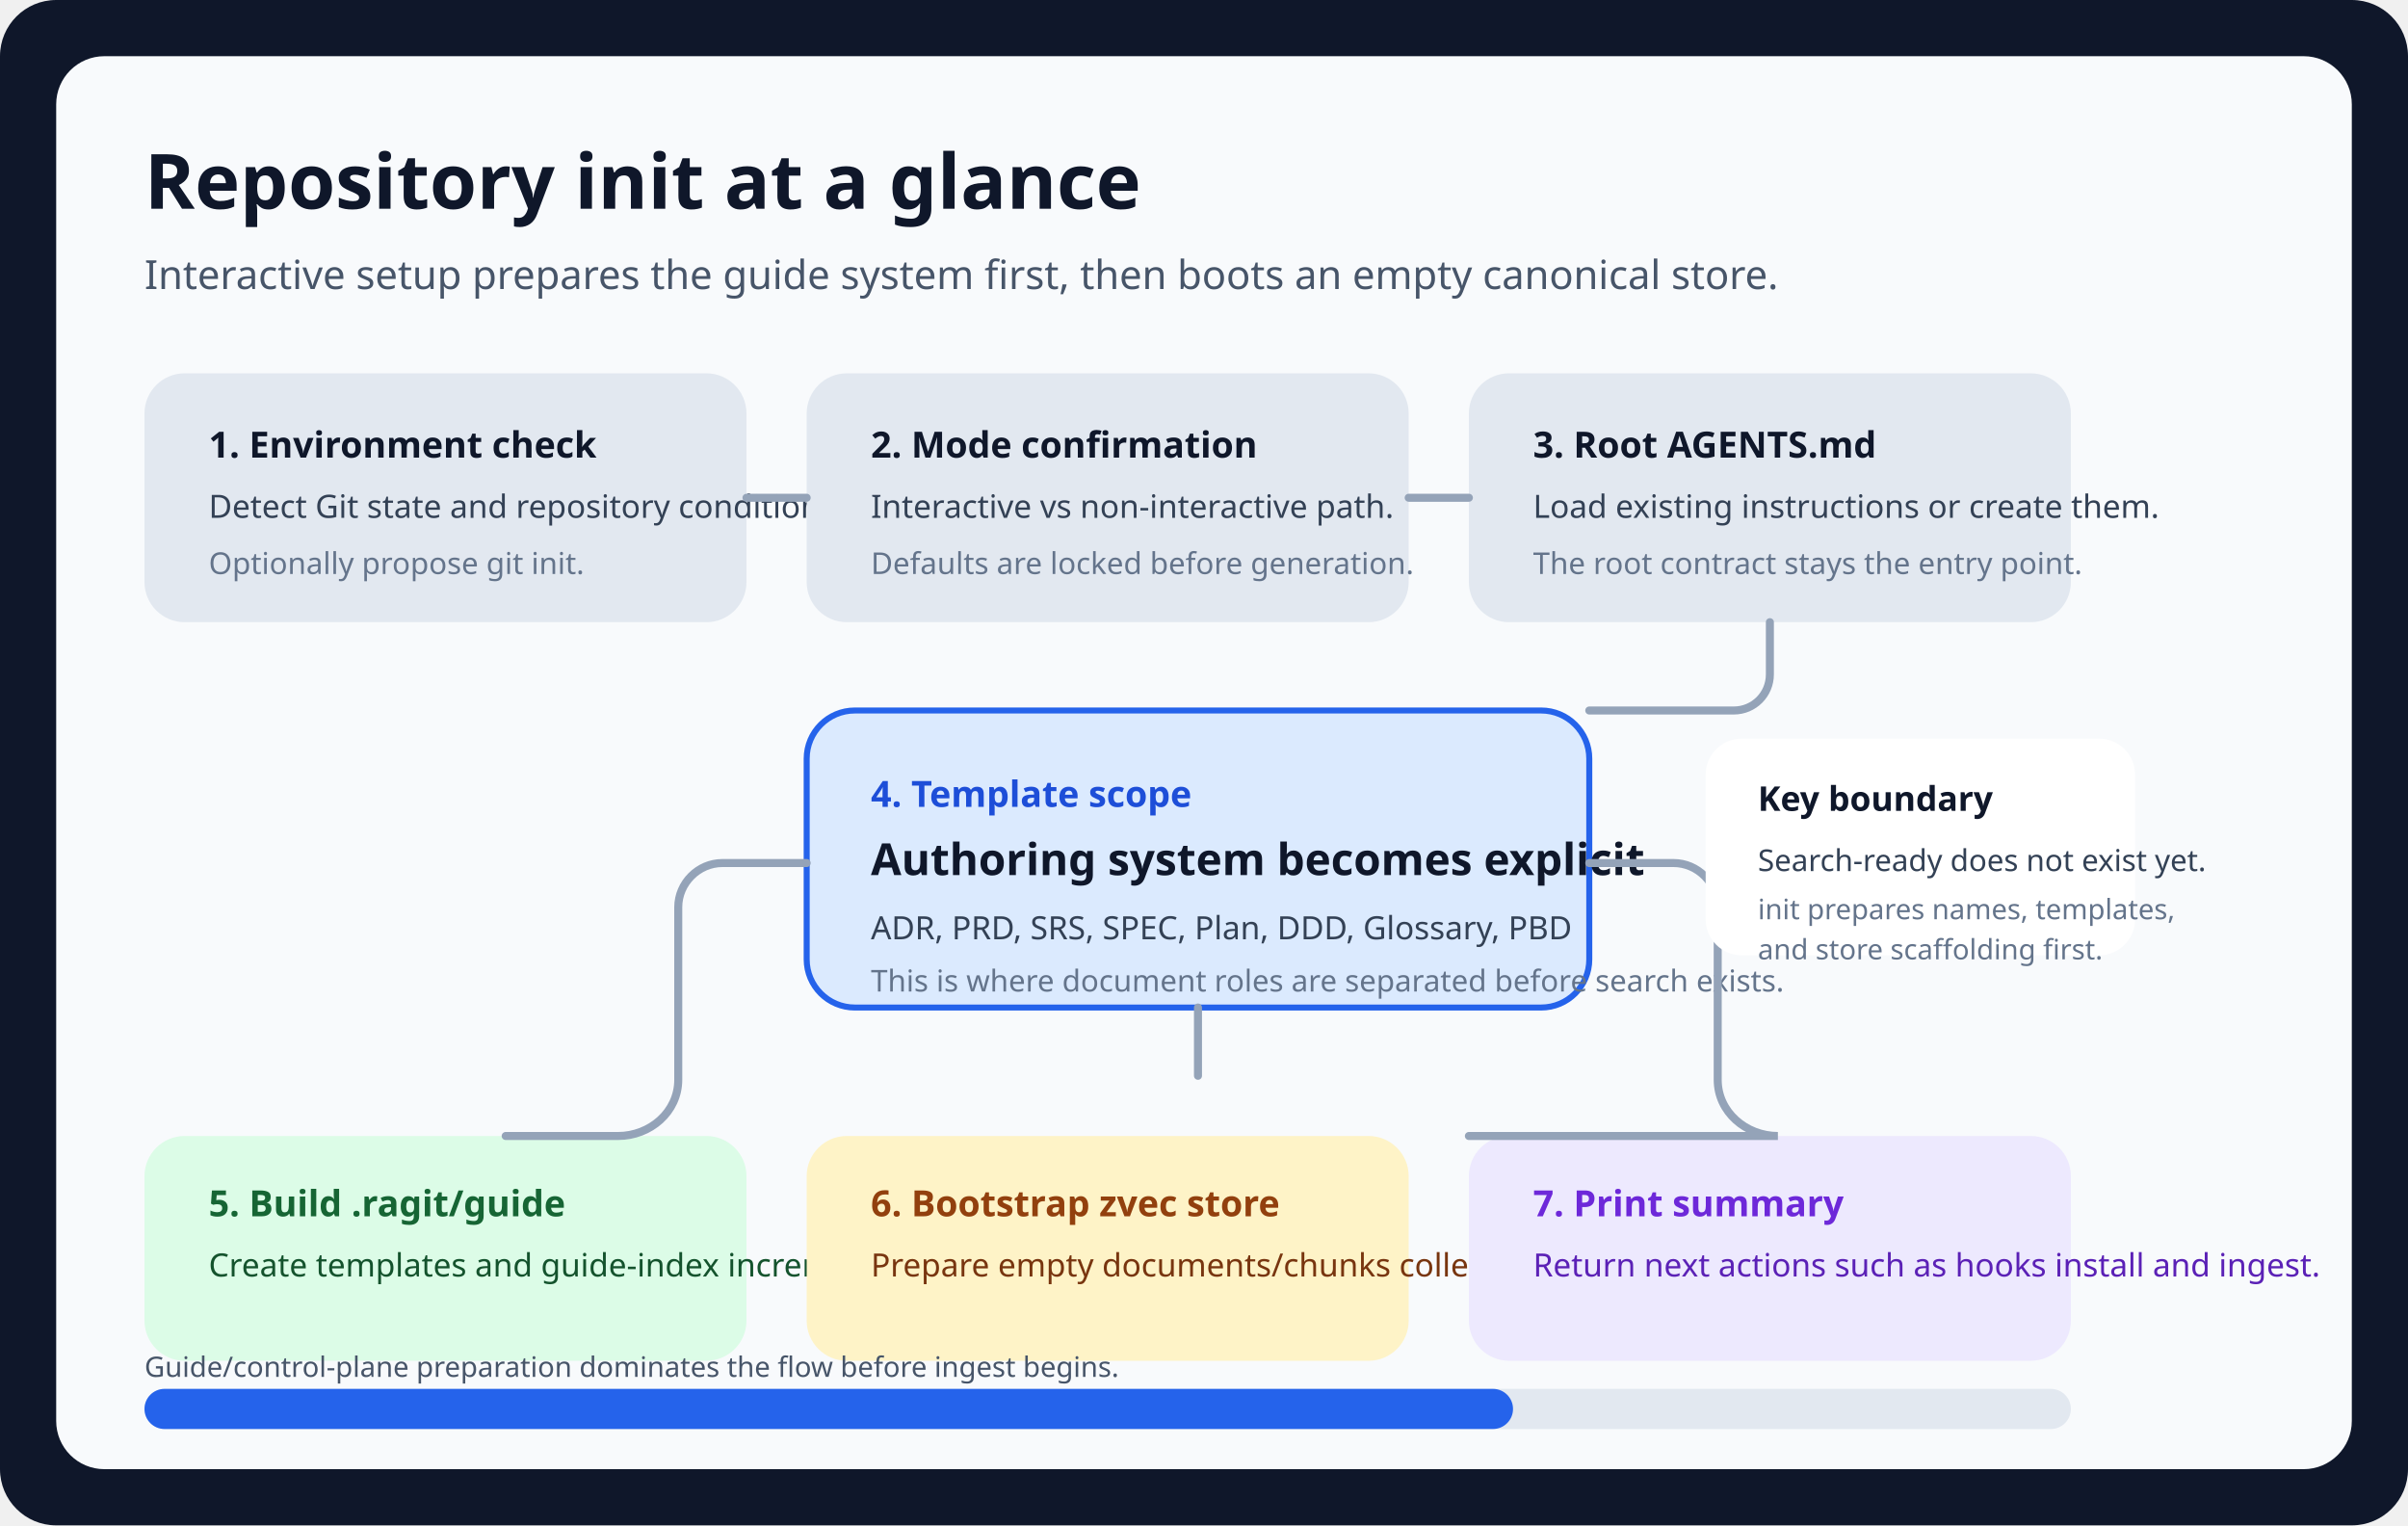
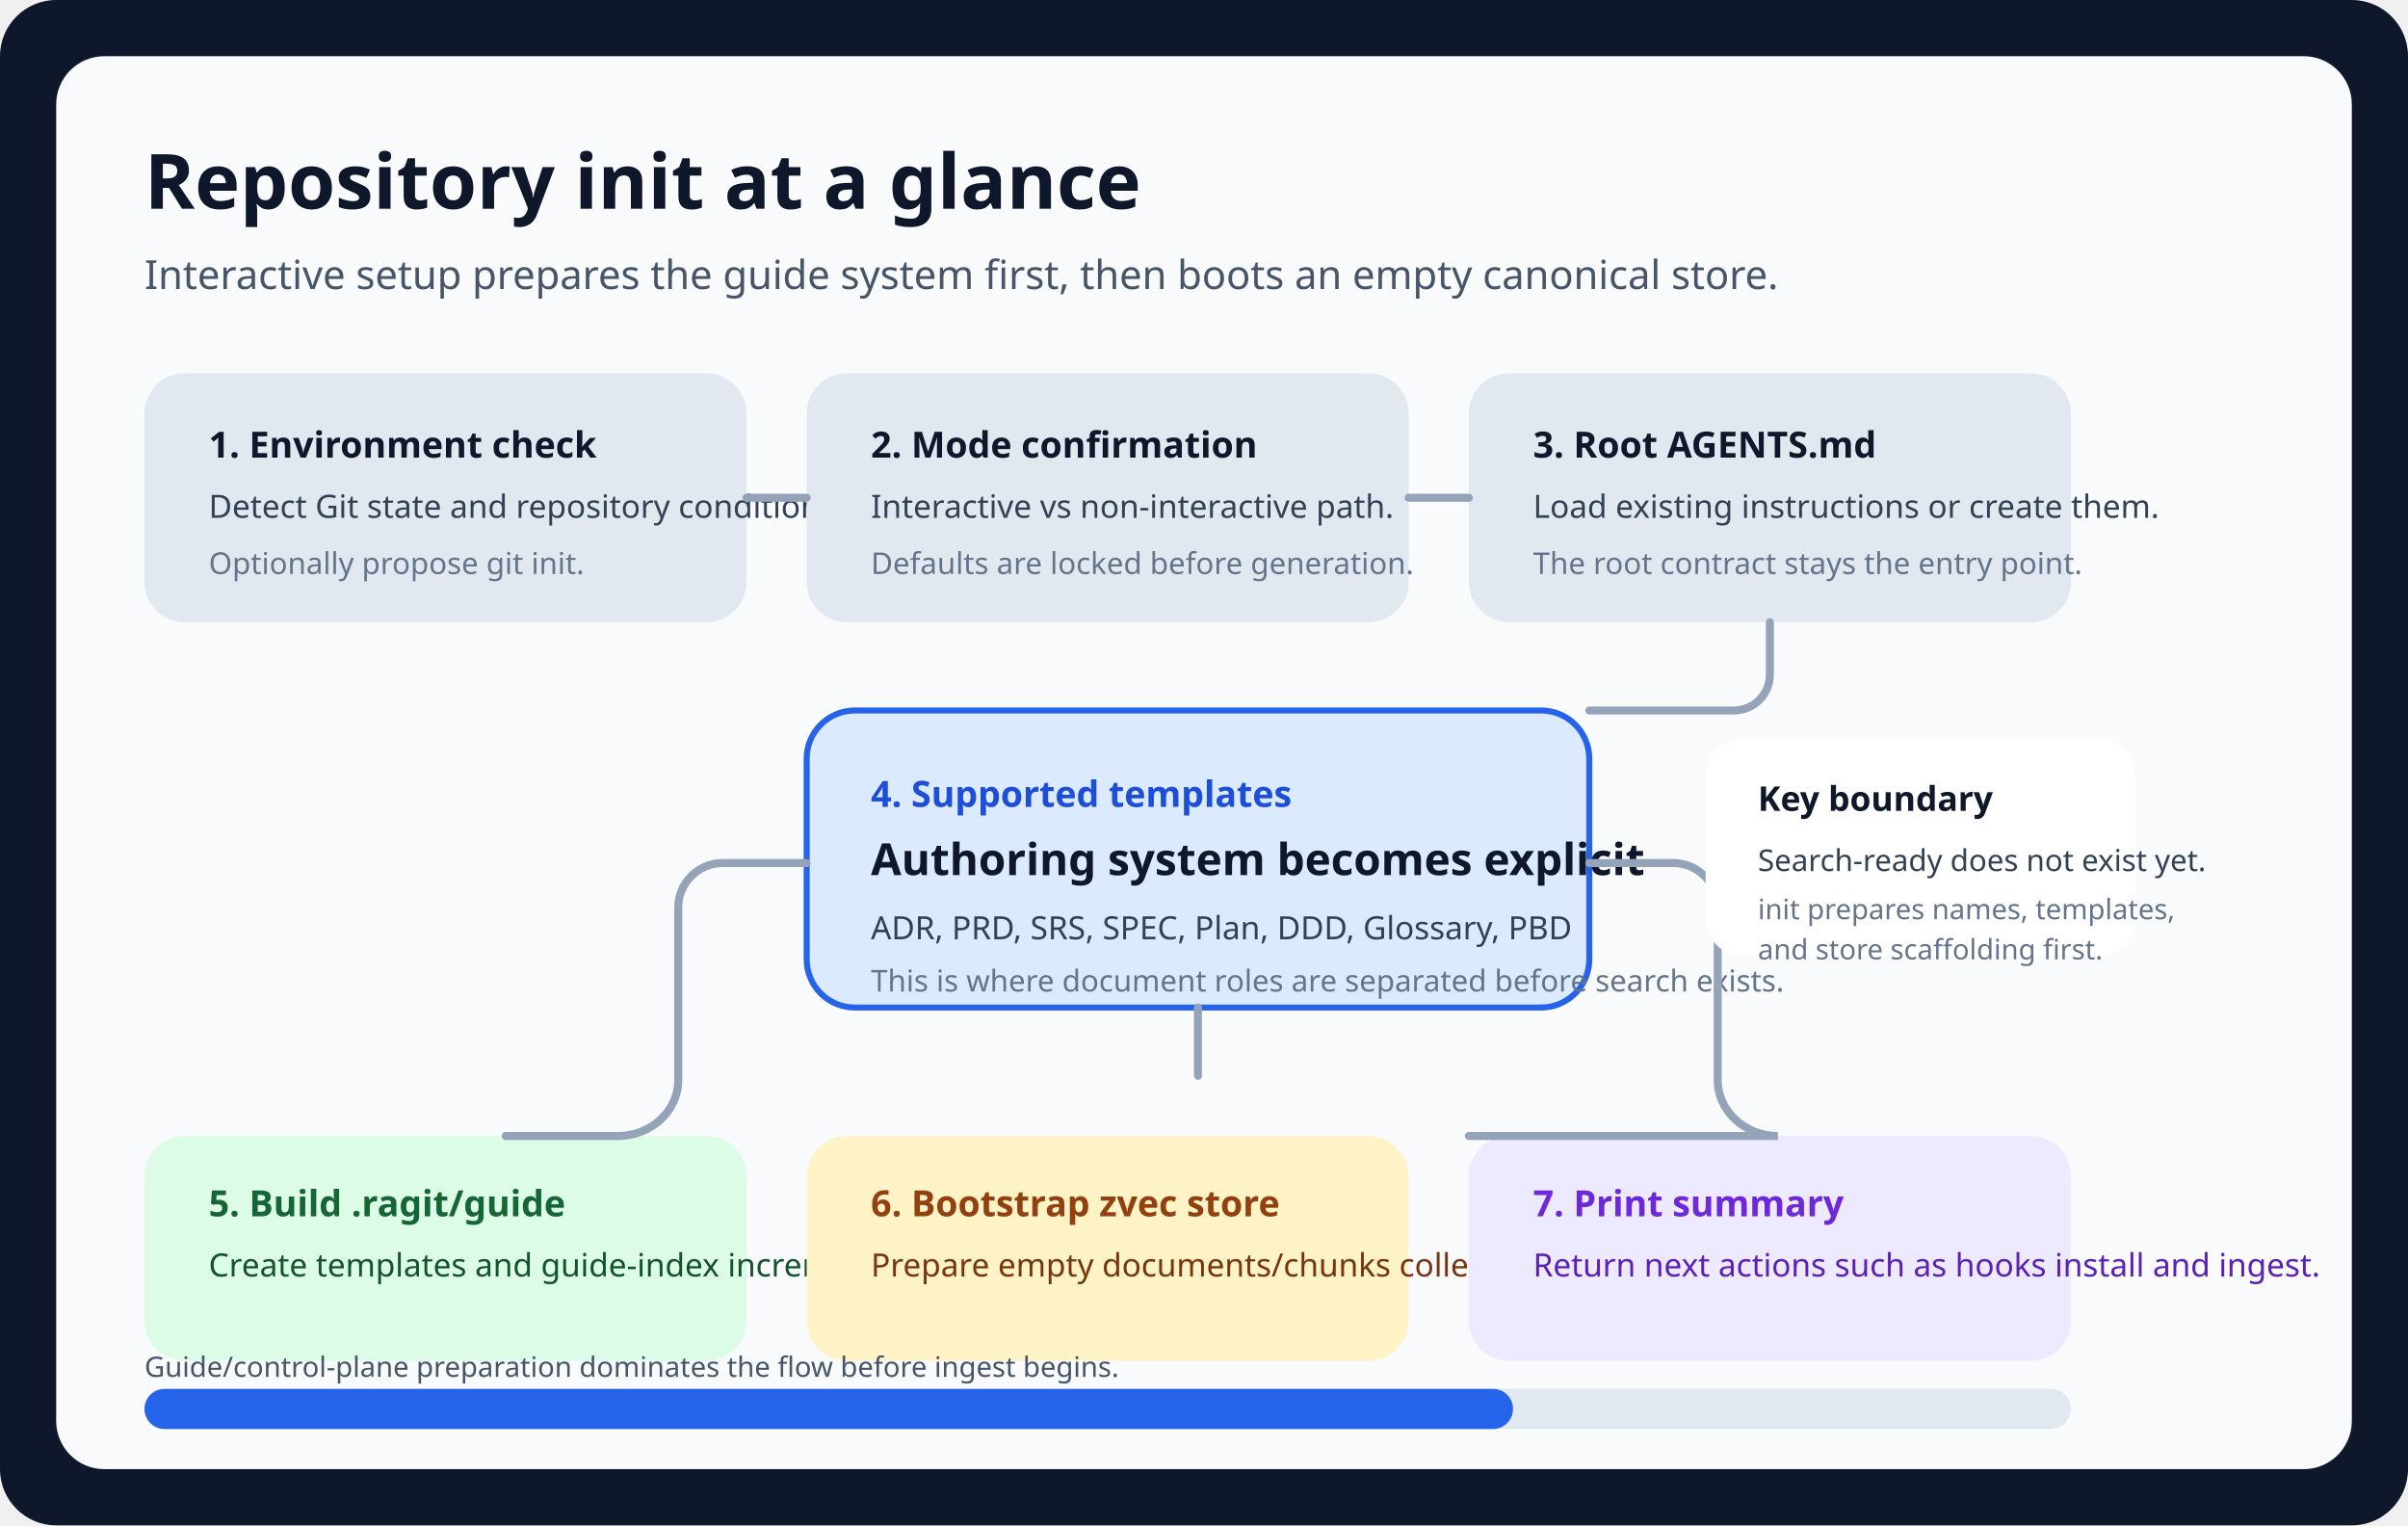
<svg xmlns="http://www.w3.org/2000/svg" width="1200" height="760" viewBox="0 0 1200 760" fill="none">
  <rect width="1200" height="760" rx="28" fill="#0F172A" />
  <rect x="28" y="28" width="1144" height="704" rx="24" fill="#F8FAFC" />
  <text x="72" y="104" fill="#0F172A" font-family="system-ui, sans-serif" font-size="38" font-weight="700">Repository init at a glance</text>
  <text x="72" y="144" fill="#475569" font-family="system-ui, sans-serif" font-size="20">Interactive setup prepares the guide system first, then boots an empty canonical store.</text>
  <rect x="72" y="186" width="300" height="124" rx="20" fill="#E2E8F0" />
  <text x="104" y="228" fill="#0F172A" font-family="system-ui, sans-serif" font-size="18" font-weight="700">1. Environment check</text>
  <text x="104" y="258" fill="#334155" font-family="system-ui, sans-serif" font-size="16">Detect Git state and repository conditions.</text>
  <text x="104" y="286" fill="#64748B" font-family="system-ui, sans-serif" font-size="15">Optionally propose git init.</text>
  <rect x="402" y="186" width="300" height="124" rx="20" fill="#E2E8F0" />
  <text x="434" y="228" fill="#0F172A" font-family="system-ui, sans-serif" font-size="18" font-weight="700">2. Mode confirmation</text>
  <text x="434" y="258" fill="#334155" font-family="system-ui, sans-serif" font-size="16">Interactive vs non-interactive path.</text>
  <text x="434" y="286" fill="#64748B" font-family="system-ui, sans-serif" font-size="15">Defaults are locked before generation.</text>
  <rect x="732" y="186" width="300" height="124" rx="20" fill="#E2E8F0" />
  <text x="764" y="228" fill="#0F172A" font-family="system-ui, sans-serif" font-size="18" font-weight="700">3. Root AGENTS.md</text>
  <text x="764" y="258" fill="#334155" font-family="system-ui, sans-serif" font-size="16">Load existing instructions or create them.</text>
  <text x="764" y="286" fill="#64748B" font-family="system-ui, sans-serif" font-size="15">The root contract stays the entry point.</text>
  <rect x="402" y="354" width="390" height="148" rx="24" fill="#DBEAFE" stroke="#2563EB" stroke-width="3" />
-   <text x="434" y="402" fill="#1D4ED8" font-family="system-ui, sans-serif" font-size="18" font-weight="700">4. Template scope</text>
+   <text x="434" y="402" fill="#1D4ED8" font-family="system-ui, sans-serif" font-size="18" font-weight="700">4. Supported templates</text>
  <text x="434" y="436" fill="#0F172A" font-family="system-ui, sans-serif" font-size="22" font-weight="700">Authoring system becomes explicit</text>
  <text x="434" y="468" fill="#334155" font-family="system-ui, sans-serif" font-size="16">ADR, PRD, SRS, SPEC, Plan, DDD, Glossary, PBD</text>
  <text x="434" y="494" fill="#64748B" font-family="system-ui, sans-serif" font-size="15">This is where document roles are separated before search exists.</text>
  <rect x="72" y="566" width="300" height="112" rx="20" fill="#DCFCE7" />
  <text x="104" y="606" fill="#166534" font-family="system-ui, sans-serif" font-size="18" font-weight="700">5. Build .ragit/guide</text>
  <text x="104" y="636" fill="#14532D" font-family="system-ui, sans-serif" font-size="16">Create templates and guide-index incrementally.</text>
  <rect x="402" y="566" width="300" height="112" rx="20" fill="#FEF3C7" />
  <text x="434" y="606" fill="#92400E" font-family="system-ui, sans-serif" font-size="18" font-weight="700">6. Bootstrap zvec store</text>
  <text x="434" y="636" fill="#78350F" font-family="system-ui, sans-serif" font-size="16">Prepare empty documents/chunks collections.</text>
  <rect x="732" y="566" width="300" height="112" rx="20" fill="#EDE9FE" />
  <text x="764" y="606" fill="#6D28D9" font-family="system-ui, sans-serif" font-size="18" font-weight="700">7. Print summary</text>
  <text x="764" y="636" fill="#5B21B6" font-family="system-ui, sans-serif" font-size="16">Return next actions such as hooks install and ingest.</text>
  <path d="M372 248H402" stroke="#94A3B8" stroke-width="4" stroke-linecap="round" />
  <path d="M702 248H732" stroke="#94A3B8" stroke-width="4" stroke-linecap="round" />
  <path d="M882 310V336C882 346 874 354 864 354H792" stroke="#94A3B8" stroke-width="4" stroke-linecap="round" />
  <path d="M402 430H360C348 430 338 440 338 452V538C338 554 324 566 308 566H252" stroke="#94A3B8" stroke-width="4" stroke-linecap="round" />
  <path d="M597 502V536" stroke="#94A3B8" stroke-width="4" stroke-linecap="round" />
  <path d="M792 430H834C846 430 856 440 856 452V538C856 554 870 566 886 566H732" stroke="#94A3B8" stroke-width="4" stroke-linecap="round" />
  <rect x="850" y="368" width="214" height="108" rx="18" fill="#FFFFFF" />
  <text x="876" y="404" fill="#0F172A" font-family="system-ui, sans-serif" font-size="17" font-weight="700">Key boundary</text>
  <text x="876" y="434" fill="#334155" font-family="system-ui, sans-serif" font-size="15">Search-ready does not exist yet.</text>
  <text x="876" y="458" fill="#64748B" font-family="system-ui, sans-serif" font-size="14">init prepares names, templates,</text>
  <text x="876" y="478" fill="#64748B" font-family="system-ui, sans-serif" font-size="14">and store scaffolding first.</text>
  <rect x="72" y="692" width="960" height="20" rx="10" fill="#E2E8F0" />
  <rect x="72" y="692" width="682" height="20" rx="10" fill="#2563EB" />
  <text x="72" y="686" fill="#475569" font-family="system-ui, sans-serif" font-size="14">Guide/control-plane preparation dominates the flow before ingest begins.</text>
</svg>
